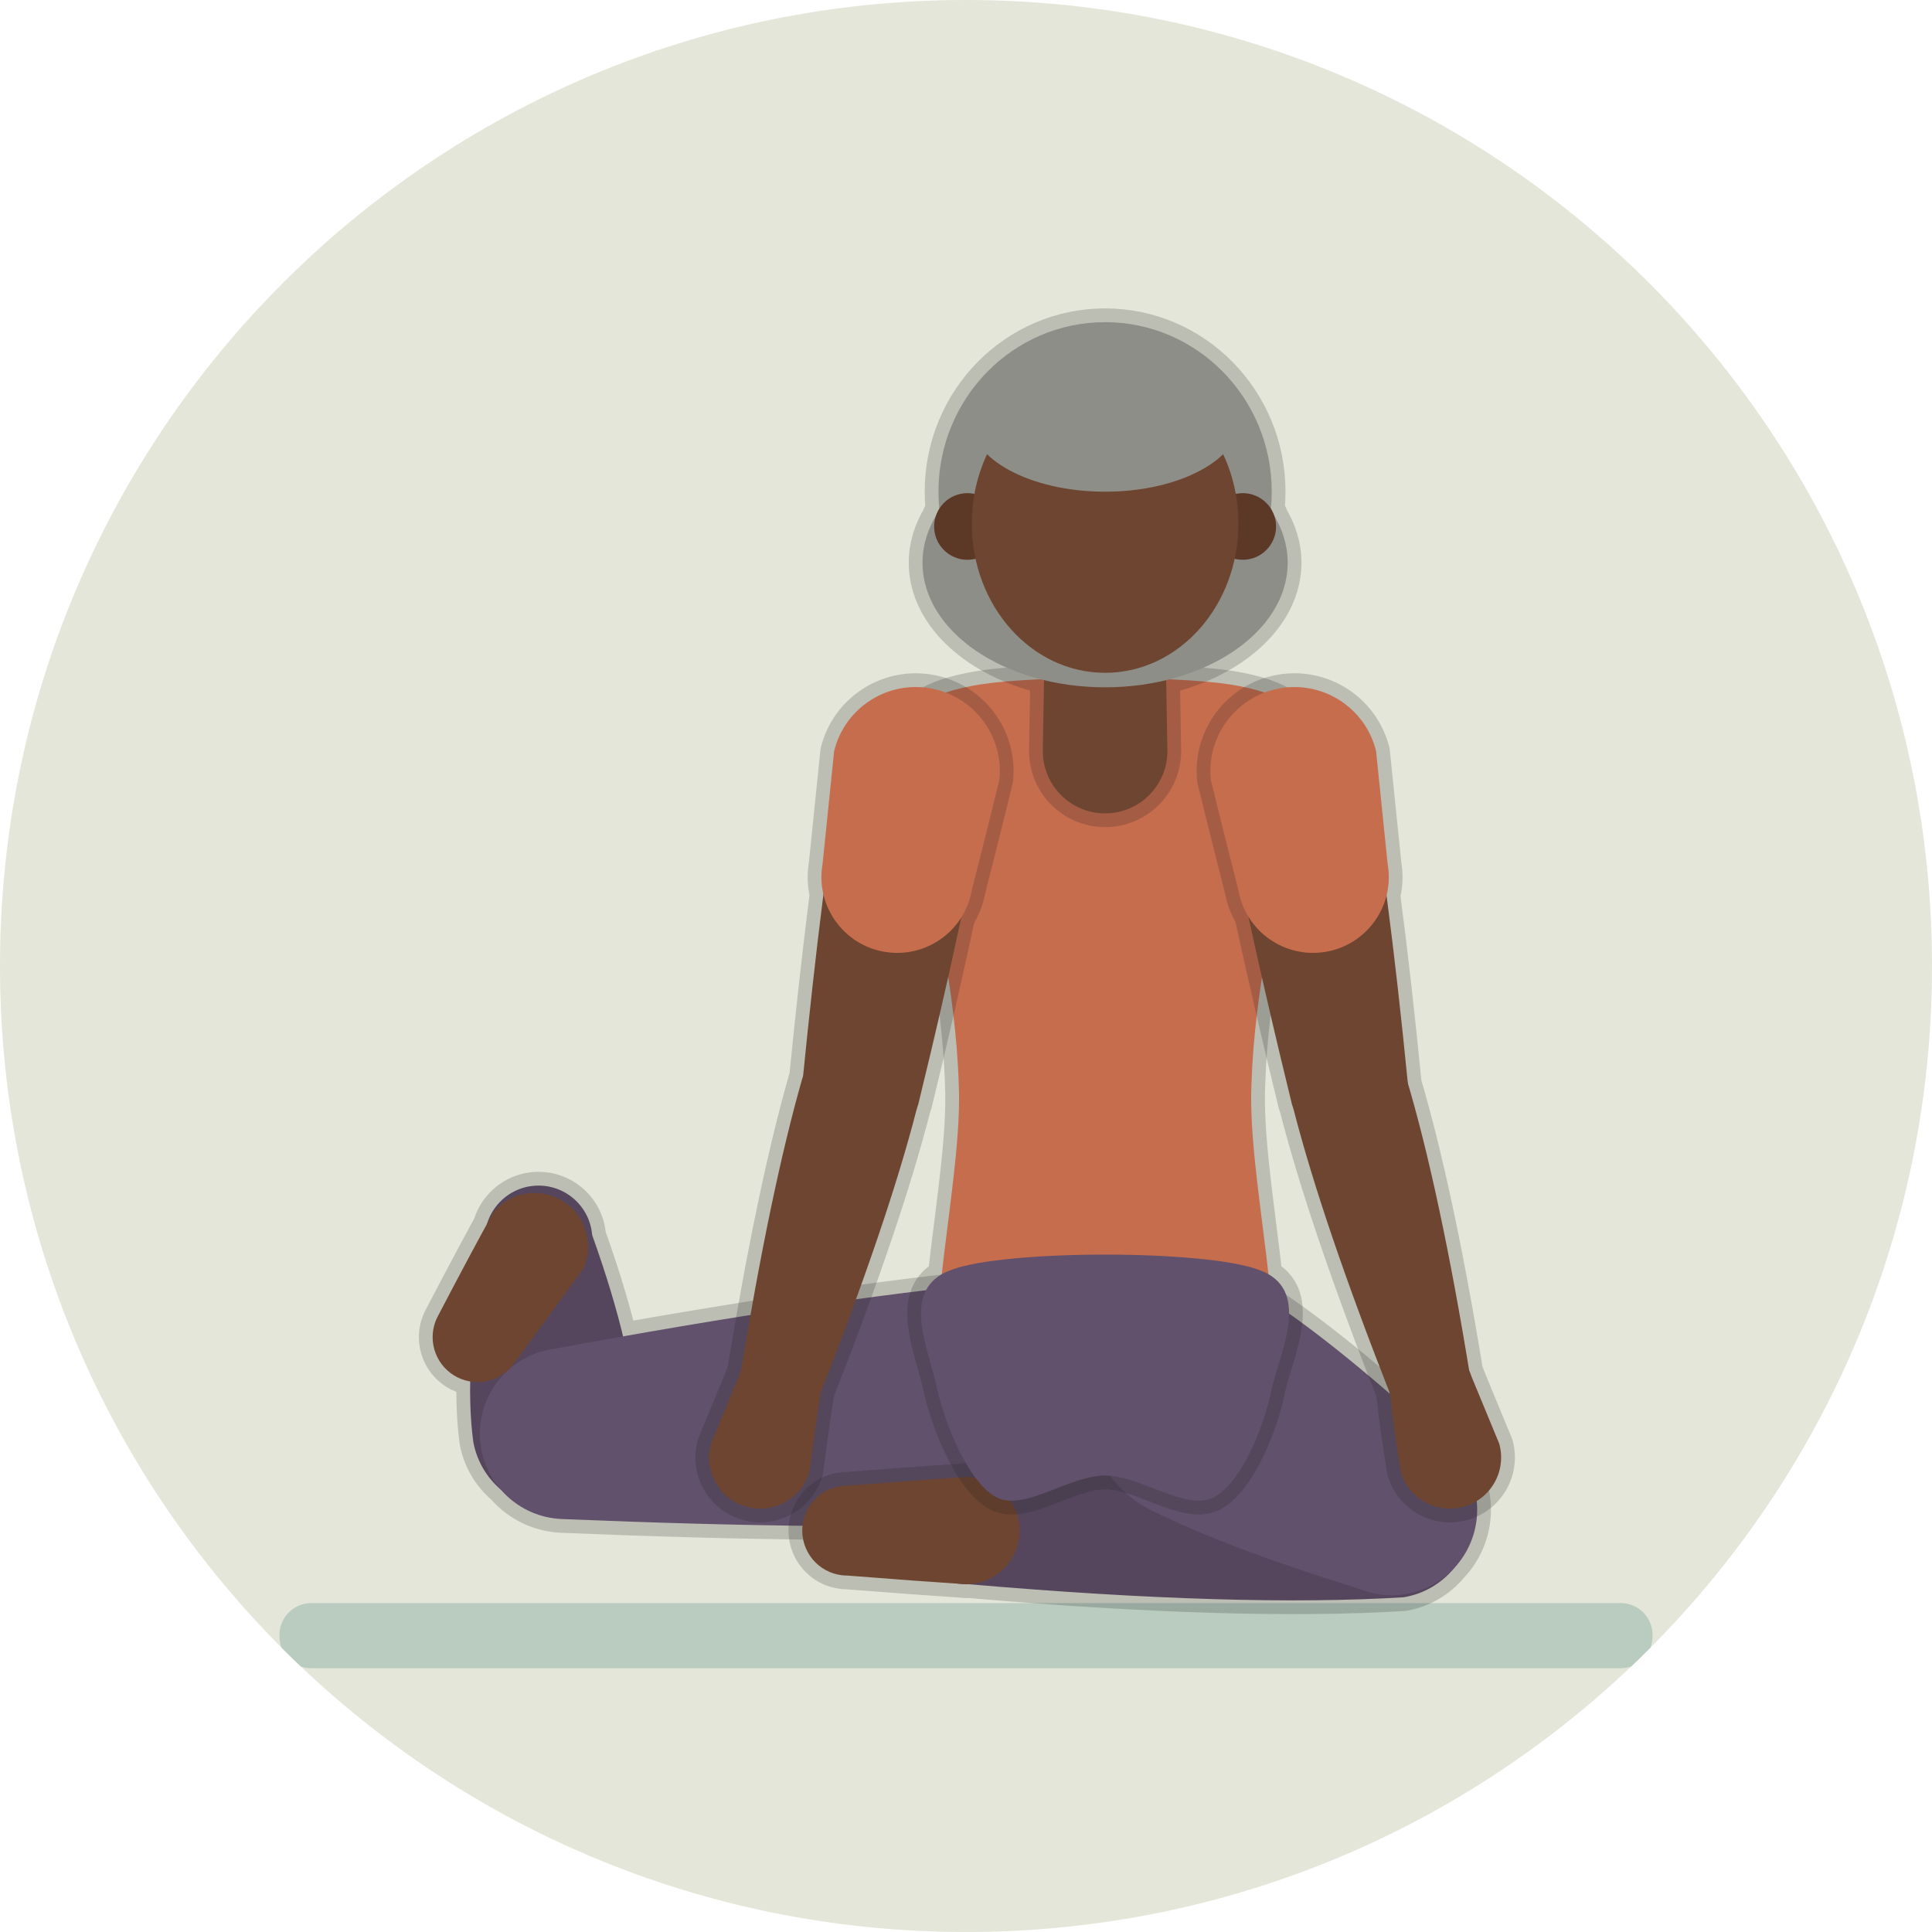
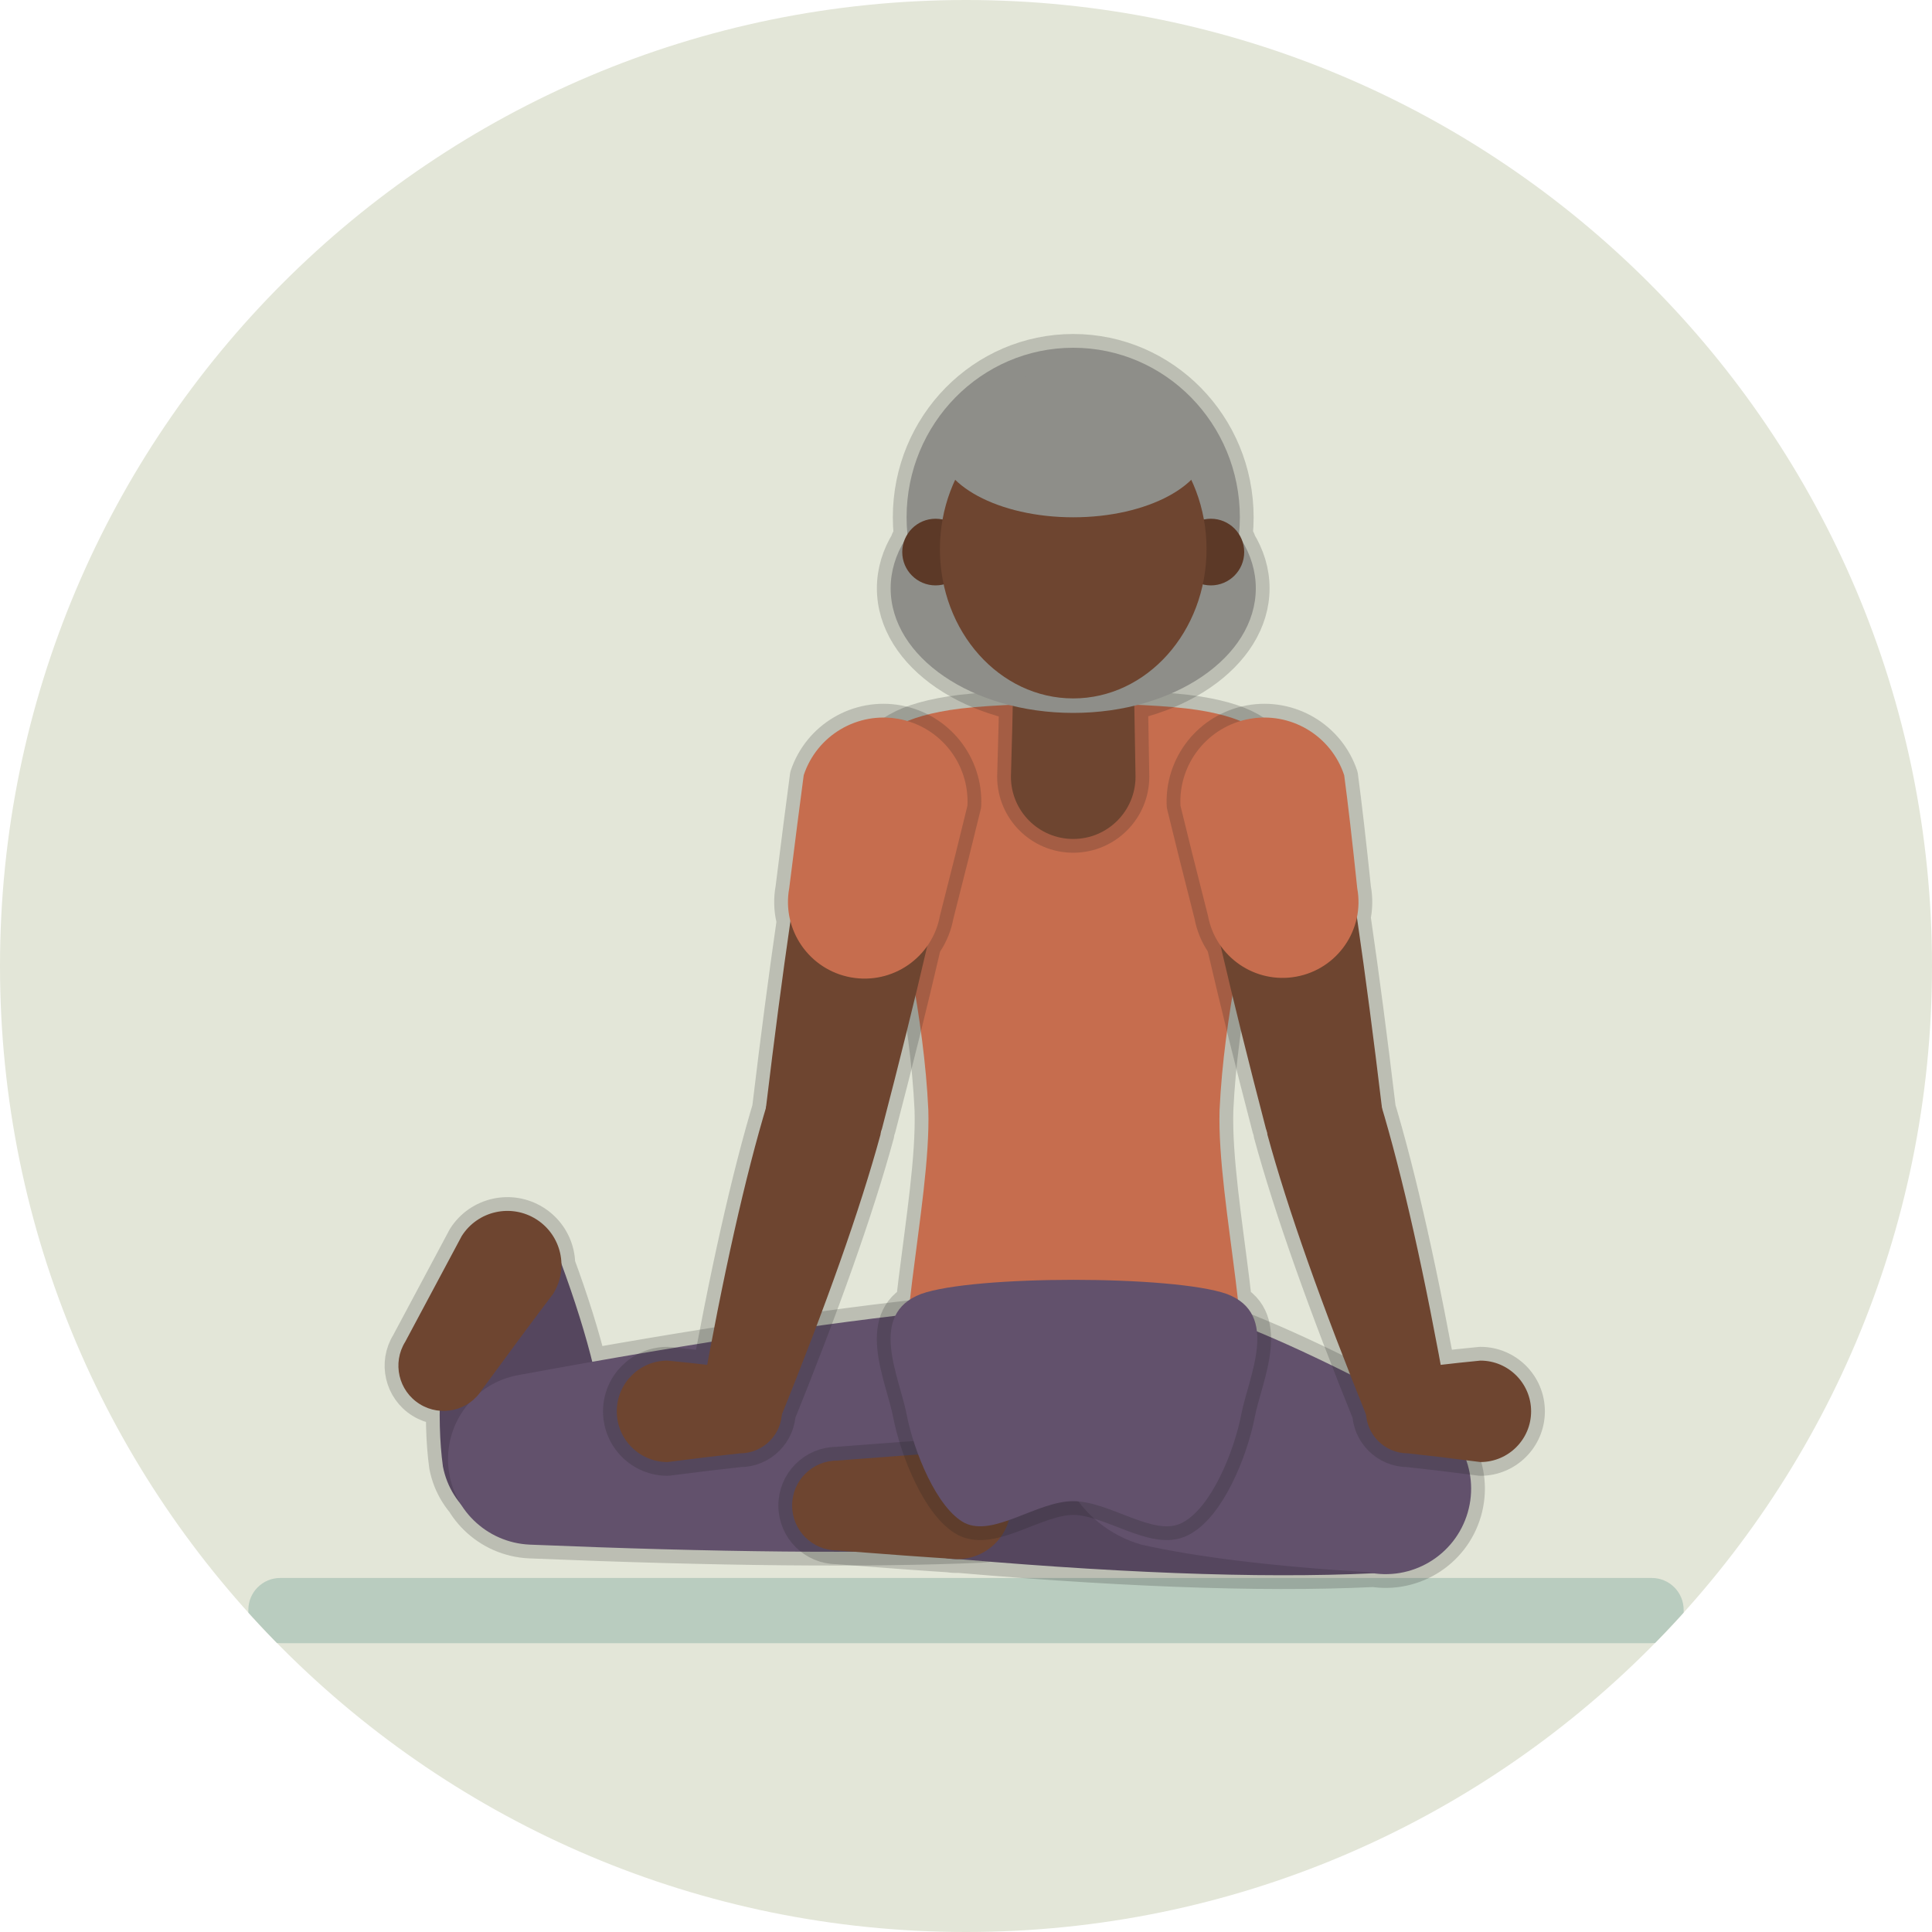
<svg xmlns="http://www.w3.org/2000/svg" viewBox="0 0 200 200" width="400" height="400" role="img" aria-label="Seated figure in profile, upright, with one bent leg in front and the other bent leg behind.">
  <circle cx="100" cy="100" r="100" fill="#E3E6D8" />
  <clipPath id="cb69t9c">
    <circle cx="100" cy="100" r="100" />
  </clipPath>
  <g clip-path="url(#cb69t9c)">
-     <g transform="translate(100.0 166.7) scale(1.500)">
-       <rect x="-47.38" y="-0.5" width="94.76" height="4.5" rx="2.2" fill="#B9CCBF" />
+     <g transform="translate(100.0 164.1) scale(1.500)">
+       <rect x="-49.527" y="-0.5" width="99.054" height="4.5" rx="2.2" fill="#B9CCBF" />
      <g>
-         <path d="M-22.7 -12.6Q-22.9 -17.8 -25.8 -25.9A3.7 3.7 0 0 0 -33.2 -25.3Q-34.7 -16.7 -34.0 -11.6A5.7 5.7 0 0 0 -22.7 -12.6ZM2.0 -22.6Q-9.7 -21.5 -28.7 -18.0A5.9 5.9 0 0 0 -27.9 -6.3Q-8.6 -5.5 3.2 -6.0A8.3 8.3 0 0 0 2.0 -22.6ZM-32.6 -27.5Q-34.1 -24.8 -36.5 -20.2A3.1 3.1 0 0 0 -31.3 -16.9Q-28.2 -21.1 -26.4 -23.6A3.7 3.7 0 0 0 -32.6 -27.5Z" fill="#1E1F1D" stroke="#1E1F1D" stroke-width="1.9" stroke-linejoin="round" opacity="0.2" />
-         <path d="M-22.7 -12.6Q-22.9 -17.8 -25.8 -25.9A3.7 3.7 0 0 0 -33.2 -25.3Q-34.7 -16.7 -34.0 -11.6A5.7 5.7 0 0 0 -22.7 -12.6Z" fill="#55465E" />
-         <path d="M2.0 -22.6Q-9.7 -21.5 -28.7 -18.0A5.9 5.9 0 0 0 -27.9 -6.3Q-8.6 -5.5 3.2 -6.0A8.3 8.3 0 0 0 2.0 -22.6Z" fill="#62516C" />
-         <path d="M-32.6 -27.5Q-34.1 -24.8 -36.5 -20.2A3.1 3.1 0 0 0 -31.3 -16.9Q-28.2 -21.1 -26.4 -23.6A3.7 3.7 0 0 0 -32.6 -27.5Z" fill="#6E4530" />
+         <path d="M-24.8 -9.2Q-25.0 -14.3 -28.0 -22.4A3.7 3.7 0 0 0 -35.3 -21.8Q-36.8 -13.3 -36.1 -8.2A5.7 5.7 0 0 0 -24.8 -9.2ZM-0.1 -19.1Q-11.9 -18.0 -30.9 -14.5A5.9 5.9 0 0 0 -30.1 -2.8Q-10.7 -2.0 1.0 -2.5A8.3 8.3 0 0 0 -0.1 -19.1ZM-34.8 -24.1Q-36.3 -21.3 -38.7 -16.8A3.1 3.1 0 0 0 -33.4 -13.5Q-30.4 -17.6 -28.5 -20.1A3.7 3.7 0 0 0 -34.8 -24.1Z" fill="#1E1F1D" stroke="#1E1F1D" stroke-width="1.9" stroke-linejoin="round" opacity="0.2" />
+         <path d="M-24.8 -9.2Q-25.0 -14.3 -28.0 -22.4A3.7 3.7 0 0 0 -35.3 -21.8Q-36.8 -13.3 -36.1 -8.2A5.7 5.7 0 0 0 -24.8 -9.2Z" fill="#55465E" />
+         <path d="M-0.1 -19.1Q-11.9 -18.0 -30.9 -14.5A5.9 5.9 0 0 0 -30.1 -2.8Q-10.7 -2.0 1.0 -2.5A8.3 8.3 0 0 0 -0.1 -19.1Z" fill="#62516C" />
+         <path d="M-34.8 -24.1Q-36.3 -21.3 -38.7 -16.8A3.1 3.1 0 0 0 -33.4 -13.5Q-30.4 -17.6 -28.5 -20.1A3.7 3.7 0 0 0 -34.8 -24.1Z" fill="#6E4530" />
      </g>
      <g>
-         <path d="M29.8 -12.2Q18.4 -12.1 -0.1 -9.2A3.7 3.7 0 0 0 0.2 -1.8Q18.8 -0.2 30.2 -0.9A5.7 5.7 0 0 0 29.8 -12.2ZM12.4 -7.1Q17.7 -4.4 27.1 -1.5A5.9 5.9 0 0 0 33.0 -11.6Q25.7 -18.3 20.8 -21.5A8.3 8.3 0 0 0 12.4 -7.1ZM0.0 -9.2Q-3.1 -9.0 -8.2 -8.6A3.1 3.1 0 0 0 -8.2 -2.4Q-3.1 -2.0 0.0 -1.8A3.7 3.7 0 0 0 0.0 -9.2Z" fill="#1E1F1D" stroke="#1E1F1D" stroke-width="1.9" stroke-linejoin="round" opacity="0.2" />
-         <path d="M29.8 -12.2Q18.4 -12.1 -0.1 -9.2A3.7 3.7 0 0 0 0.2 -1.8Q18.8 -0.2 30.2 -0.9A5.7 5.7 0 0 0 29.8 -12.2Z" fill="#55465E" />
-         <path d="M12.4 -7.1Q17.7 -4.4 27.1 -1.5A5.9 5.9 0 0 0 33.0 -11.6Q25.7 -18.3 20.8 -21.5A8.3 8.3 0 0 0 12.4 -7.1Z" fill="#62516C" />
-         <path d="M0.0 -9.2Q-3.1 -9.0 -8.2 -8.6A3.1 3.1 0 0 0 -8.2 -2.4Q-3.1 -2.0 0.0 -1.8A3.7 3.7 0 0 0 0.0 -9.2Z" fill="#6E4530" />
+         <path d="M29.1 -12.2Q17.7 -12.1 -0.8 -9.2A3.7 3.7 0 0 0 -0.5 -1.8Q18.2 -0.2 29.5 -0.9A5.7 5.7 0 0 0 29.1 -12.2ZM12.1 -2.8Q17.9 -1.5 27.7 -0.9A5.9 5.9 0 0 0 31.0 -12.2Q22.3 -16.9 16.7 -18.8A8.3 8.3 0 0 0 12.1 -2.8ZM-0.6 -9.2Q-3.8 -9.0 -8.9 -8.6A3.1 3.1 0 0 0 -8.9 -2.4Q-3.8 -2.0 -0.6 -1.8A3.7 3.7 0 0 0 -0.6 -9.2Z" fill="#1E1F1D" stroke="#1E1F1D" stroke-width="1.9" stroke-linejoin="round" opacity="0.2" />
+         <path d="M29.1 -12.2Q17.7 -12.1 -0.8 -9.2A3.7 3.7 0 0 0 -0.5 -1.8Q18.2 -0.2 29.5 -0.9A5.7 5.7 0 0 0 29.1 -12.2Z" fill="#55465E" />
+         <path d="M12.1 -2.8Q17.9 -1.5 27.7 -0.9A5.9 5.9 0 0 0 31.0 -12.2Q22.3 -16.9 16.7 -18.8A8.3 8.3 0 0 0 12.1 -2.8Z" fill="#62516C" />
+         <path d="M-0.6 -9.2Q-3.8 -9.0 -8.9 -8.6A3.1 3.1 0 0 0 -8.9 -2.4Q-3.8 -2.0 -0.6 -1.8A3.7 3.7 0 0 0 -0.6 -9.2Z" fill="#6E4530" />
      </g>
      <g>
-         <path d="M-1.5 -14.3C-3.2 -18.6 -0.2 -29.8 -0.5 -36.3C-0.7 -42.8 -2.3 -49.3 -3.0 -53.3C-3.7 -57.3 -5.4 -58.5 -4.7 -60.3C-4.1 -62.1 -2.8 -63.3 1.0 -63.9C4.8 -64.5 14.3 -64.5 18.2 -63.9C22.0 -63.3 23.3 -62.1 23.9 -60.3C24.6 -58.5 22.9 -57.3 22.2 -53.3C21.5 -49.3 19.9 -42.8 19.7 -36.3C19.4 -29.8 22.4 -18.6 20.7 -14.3C19.0 -10.0 13.3 -10.3 9.6 -10.3C5.9 -10.3 0.1 -10.0 -1.5 -14.3ZM-2.0 -15.3C-2.5 -17.9 -4.7 -22.2 -1.0 -23.5C2.7 -24.9 16.5 -24.9 20.2 -23.5C23.9 -22.2 21.7 -17.9 21.1 -15.3C20.6 -12.7 19.0 -8.8 17.1 -7.8C15.2 -6.8 12.1 -9.3 9.6 -9.3C7.1 -9.3 4.0 -6.8 2.1 -7.8C0.2 -8.8 -1.4 -12.7 -2.0 -15.3Z" fill="#1E1F1D" stroke="#1E1F1D" stroke-width="1.9" stroke-linejoin="round" opacity="0.2" />
-         <path d="M-1.5 -14.3C-3.2 -18.6 -0.2 -29.8 -0.5 -36.3C-0.7 -42.8 -2.3 -49.3 -3.0 -53.3C-3.7 -57.3 -5.4 -58.5 -4.7 -60.3C-4.1 -62.1 -2.8 -63.3 1.0 -63.9C4.8 -64.5 14.3 -64.5 18.2 -63.9C22.0 -63.3 23.3 -62.1 23.9 -60.3C24.6 -58.5 22.9 -57.3 22.2 -53.3C21.5 -49.3 19.9 -42.8 19.7 -36.3C19.4 -29.8 22.4 -18.6 20.7 -14.3C19.0 -10.0 13.3 -10.3 9.6 -10.3C5.9 -10.3 0.1 -10.0 -1.5 -14.3Z" fill="#C66D4E" />
-         <path d="M-2.0 -15.3C-2.5 -17.9 -4.7 -22.2 -1.0 -23.5C2.7 -24.9 16.5 -24.9 20.2 -23.5C23.9 -22.2 21.7 -17.9 21.1 -15.3C20.6 -12.7 19.0 -8.8 17.1 -7.8C15.2 -6.8 12.1 -9.3 9.6 -9.3C7.1 -9.3 4.0 -6.8 2.1 -7.8C0.2 -8.8 -1.4 -12.7 -2.0 -15.3Z" fill="#62516C" />
+         <path d="M-3.7 -10.8C-5.4 -15.2 -2.4 -26.3 -2.6 -32.8C-2.9 -39.3 -4.5 -45.8 -5.2 -49.8C-5.9 -53.8 -7.6 -55.1 -6.9 -56.8C-6.2 -58.6 -4.9 -59.8 -1.1 -60.4C2.7 -61.0 12.2 -61.0 16.0 -60.4C19.8 -59.8 21.1 -58.6 21.8 -56.8C22.5 -55.1 20.8 -53.8 20.1 -49.8C19.4 -45.8 17.8 -39.3 17.5 -32.8C17.3 -26.3 20.3 -15.2 18.6 -10.8C16.9 -6.5 11.2 -6.8 7.4 -6.8C3.7 -6.8 -2.0 -6.5 -3.7 -10.8ZM-4.1 -11.8C-4.6 -14.4 -6.8 -18.7 -3.1 -20.1C0.5 -21.4 14.3 -21.4 18.0 -20.1C21.7 -18.7 19.5 -14.4 19.0 -11.8C18.5 -9.2 16.9 -5.3 14.9 -4.3C13.0 -3.3 9.9 -5.8 7.4 -5.8C4.9 -5.8 1.9 -3.3 -0.1 -4.3C-2.0 -5.3 -3.6 -9.2 -4.1 -11.8Z" fill="#1E1F1D" stroke="#1E1F1D" stroke-width="1.9" stroke-linejoin="round" opacity="0.2" />
+         <path d="M-3.7 -10.8C-5.4 -15.2 -2.4 -26.3 -2.6 -32.8C-2.9 -39.3 -4.5 -45.8 -5.2 -49.8C-5.9 -53.8 -7.6 -55.1 -6.9 -56.8C-6.2 -58.6 -4.9 -59.8 -1.1 -60.4C2.7 -61.0 12.2 -61.0 16.0 -60.4C19.8 -59.8 21.1 -58.6 21.8 -56.8C22.5 -55.1 20.8 -53.8 20.1 -49.8C19.4 -45.8 17.8 -39.3 17.5 -32.8C17.3 -26.3 20.3 -15.2 18.6 -10.8C16.9 -6.5 11.2 -6.8 7.4 -6.8C3.7 -6.8 -2.0 -6.5 -3.7 -10.8Z" fill="#C66D4E" />
+         <path d="M-4.1 -11.8C-4.6 -14.4 -6.8 -18.7 -3.1 -20.1C0.5 -21.4 14.3 -21.4 18.0 -20.1C21.7 -18.7 19.5 -14.4 19.0 -11.8C18.5 -9.2 16.9 -5.3 14.9 -4.3C13.0 -3.3 9.9 -5.8 7.4 -5.8C4.9 -5.8 1.9 -3.3 -0.1 -4.3C-2.0 -5.3 -3.6 -9.2 -4.1 -11.8Z" fill="#62516C" />
      </g>
      <g>
-         <path d="M-8.4 -59.2Q-9.9 -50.5 -11.3 -36.3A4.1 4.1 0 0 0 -3.3 -34.9Q0.1 -48.8 1.5 -57.4A5.0 5.0 0 0 0 -8.4 -59.2ZM-9.1 -59.3Q-9.4 -56.3 -9.9 -51.5A5.2 5.2 0 0 0 0.4 -49.7Q1.6 -54.4 2.3 -57.3A5.8 5.8 0 0 0 -9.1 -59.3ZM-11.3 -36.7Q-13.5 -29.0 -15.6 -16.1A2.8 2.8 0 0 0 -10.2 -14.6Q-5.4 -26.8 -3.4 -34.6A4.1 4.1 0 0 0 -11.3 -36.7ZM-15.7 -16.1Q-16.4 -14.4 -17.6 -11.5A3.5 3.5 0 0 0 -10.8 -9.6Q-10.4 -12.7 -10.1 -14.6A2.9 2.9 0 0 0 -15.7 -16.1Z" fill="#1E1F1D" stroke="#1E1F1D" stroke-width="1.9" stroke-linejoin="round" opacity="0.2" />
-         <path d="M-8.4 -59.2Q-9.9 -50.5 -11.3 -36.3A4.1 4.1 0 0 0 -3.3 -34.9Q0.1 -48.8 1.5 -57.4A5.0 5.0 0 0 0 -8.4 -59.2Z" fill="#6E4530" />
-         <path d="M-9.1 -59.3Q-9.4 -56.3 -9.9 -51.5A5.2 5.2 0 0 0 0.4 -49.7Q1.6 -54.4 2.3 -57.3A5.8 5.8 0 0 0 -9.1 -59.3Z" fill="#C66D4E" />
-         <path d="M-11.3 -36.7Q-13.5 -29.0 -15.6 -16.1A2.8 2.8 0 0 0 -10.2 -14.6Q-5.4 -26.8 -3.4 -34.6A4.1 4.1 0 0 0 -11.3 -36.7Z" fill="#6E4530" />
-         <path d="M-15.7 -16.1Q-16.4 -14.4 -17.6 -11.5A3.5 3.5 0 0 0 -10.8 -9.6Q-10.4 -12.7 -10.1 -14.6A2.9 2.9 0 0 0 -15.7 -16.1Z" fill="#6E4530" />
+         <path d="M-10.5 -55.7Q-12.1 -47.2 -13.8 -33.0A4.1 4.1 0 0 0 -5.8 -31.5Q-2.2 -45.3 -0.6 -53.9A5.0 5.0 0 0 0 -10.5 -55.7ZM-11.2 -55.9Q-11.6 -52.9 -12.2 -48.1A5.2 5.2 0 0 0 -1.8 -46.2Q-0.6 -50.9 0.1 -53.8A5.8 5.8 0 0 0 -11.2 -55.9ZM-13.7 -33.3Q-16.0 -25.7 -18.3 -12.8A2.8 2.8 0 0 0 -12.9 -11.3Q-8.0 -23.4 -5.9 -31.1A4.1 4.1 0 0 0 -13.7 -33.3ZM-15.6 -14.9Q-17.5 -15.2 -20.6 -15.5A3.5 3.5 0 0 0 -20.6 -8.5Q-17.5 -8.9 -15.6 -9.1A2.9 2.9 0 0 0 -15.6 -14.9Z" fill="#1E1F1D" stroke="#1E1F1D" stroke-width="1.9" stroke-linejoin="round" opacity="0.2" />
+         <path d="M-10.5 -55.7Q-12.1 -47.2 -13.8 -33.0A4.1 4.1 0 0 0 -5.8 -31.5Q-2.2 -45.3 -0.6 -53.9A5.0 5.0 0 0 0 -10.5 -55.7Z" fill="#6E4530" />
+         <path d="M-11.2 -55.9Q-11.6 -52.9 -12.2 -48.1A5.2 5.2 0 0 0 -1.8 -46.2Q-0.6 -50.9 0.1 -53.8A5.8 5.8 0 0 0 -11.2 -55.9Z" fill="#C66D4E" />
+         <path d="M-13.7 -33.3Q-16.0 -25.7 -18.3 -12.8A2.8 2.8 0 0 0 -12.9 -11.3Q-8.0 -23.4 -5.9 -31.1A4.1 4.1 0 0 0 -13.7 -33.3Z" fill="#6E4530" />
+         <path d="M-15.6 -14.9Q-17.5 -15.2 -20.6 -15.5A3.5 3.5 0 0 0 -20.6 -8.5Q-17.5 -8.9 -15.6 -9.1A2.9 2.9 0 0 0 -15.6 -14.9Z" fill="#6E4530" />
      </g>
      <g>
-         <path d="M17.6 -57.4Q19.1 -48.8 22.5 -34.9A4.1 4.1 0 0 0 30.5 -36.3Q29.1 -50.5 27.5 -59.2A5.0 5.0 0 0 0 17.6 -57.4ZM16.9 -57.3Q17.6 -54.4 18.8 -49.7A5.2 5.2 0 0 0 29.1 -51.5Q28.6 -56.3 28.3 -59.3A5.8 5.8 0 0 0 16.9 -57.3ZM22.6 -34.6Q24.6 -26.8 29.4 -14.6A2.8 2.8 0 0 0 34.8 -16.1Q32.7 -29.0 30.4 -36.7A4.1 4.1 0 0 0 22.6 -34.6ZM29.3 -14.6Q29.5 -12.7 30.0 -9.6A3.5 3.5 0 0 0 36.8 -11.5Q35.6 -14.4 34.9 -16.1A2.9 2.9 0 0 0 29.3 -14.6Z" fill="#1E1F1D" stroke="#1E1F1D" stroke-width="1.9" stroke-linejoin="round" opacity="0.2" />
-         <path d="M17.6 -57.4Q19.1 -48.8 22.5 -34.9A4.1 4.1 0 0 0 30.5 -36.3Q29.1 -50.5 27.5 -59.2A5.0 5.0 0 0 0 17.6 -57.4Z" fill="#6E4530" />
-         <path d="M16.9 -57.3Q17.6 -54.4 18.8 -49.7A5.2 5.2 0 0 0 29.1 -51.5Q28.6 -56.3 28.3 -59.3A5.8 5.8 0 0 0 16.9 -57.3Z" fill="#C66D4E" />
-         <path d="M22.6 -34.6Q24.6 -26.8 29.4 -14.6A2.8 2.8 0 0 0 34.8 -16.1Q32.7 -29.0 30.4 -36.7A4.1 4.1 0 0 0 22.6 -34.6Z" fill="#6E4530" />
-         <path d="M29.3 -14.6Q29.5 -12.7 30.0 -9.6A3.5 3.5 0 0 0 36.8 -11.5Q35.6 -14.4 34.9 -16.1A2.9 2.9 0 0 0 29.3 -14.6Z" fill="#6E4530" />
+         <path d="M15.5 -53.9Q17.1 -45.3 20.7 -31.5A4.1 4.1 0 0 0 28.7 -33.0Q27.0 -47.2 25.4 -55.7A5.0 5.0 0 0 0 15.5 -53.9ZM14.8 -53.8Q15.5 -50.9 16.7 -46.2A5.2 5.2 0 0 0 27.0 -48.1Q26.5 -52.9 26.1 -55.9A5.8 5.8 0 0 0 14.8 -53.8ZM20.8 -31.1Q22.9 -23.4 27.8 -11.3A2.8 2.8 0 0 0 33.2 -12.8Q30.9 -25.7 28.6 -33.3A4.1 4.1 0 0 0 20.8 -31.1ZM30.5 -9.1Q32.4 -8.9 35.5 -8.5A3.5 3.5 0 0 0 35.5 -15.5Q32.4 -15.2 30.5 -14.9A2.9 2.9 0 0 0 30.5 -9.1Z" fill="#1E1F1D" stroke="#1E1F1D" stroke-width="1.9" stroke-linejoin="round" opacity="0.2" />
+         <path d="M15.5 -53.9Q17.1 -45.3 20.7 -31.5A4.1 4.1 0 0 0 28.7 -33.0Q27.0 -47.2 25.4 -55.7A5.0 5.0 0 0 0 15.5 -53.9Z" fill="#6E4530" />
+         <path d="M14.8 -53.8Q15.5 -50.9 16.7 -46.2A5.2 5.2 0 0 0 27.0 -48.1Q26.5 -52.9 26.1 -55.9A5.8 5.8 0 0 0 14.8 -53.8Z" fill="#C66D4E" />
+         <path d="M20.8 -31.1Q22.9 -23.4 27.8 -11.3A2.8 2.8 0 0 0 33.2 -12.8Q30.9 -25.7 28.6 -33.3A4.1 4.1 0 0 0 20.8 -31.1Z" fill="#6E4530" />
+         <path d="M30.5 -9.1Q32.4 -8.9 35.5 -8.5A3.5 3.5 0 0 0 35.5 -15.5Q32.4 -15.2 30.5 -14.9A2.9 2.9 0 0 0 30.5 -9.1Z" fill="#6E4530" />
      </g>
      <g>
-         <path d="M13.9 -59.3Q13.8 -65.6 13.6 -75.8A4.0 4.0 0 0 0 5.6 -75.8Q5.4 -65.6 5.3 -59.3A4.3 4.3 0 0 0 13.9 -59.3ZM9.6 -65.5A11.5 11.7 0.0 1 0 9.6 -88.9A11.5 11.7 0.0 1 0 9.6 -65.5ZM9.6 -63.7A12.6 8.6 0.0 1 0 9.6 -80.9A12.6 8.6 0.0 1 0 9.6 -63.7ZM19.1 -72.5A2.3 2.3 0.0 1 0 19.1 -77.1A2.3 2.3 0.0 1 0 19.1 -72.5ZM0.1 -72.5A2.3 2.3 0.0 1 0 0.1 -77.1A2.3 2.3 0.0 1 0 0.1 -72.5ZM9.6 -64.7A9.2 10.3 0.0 1 0 9.6 -85.3A9.2 10.3 0.0 1 0 9.6 -64.7ZM9.6 -77.2A9.3 5.0 0.0 1 0 9.6 -87.2A9.3 5.0 0.0 1 0 9.6 -77.2Z" fill="#1E1F1D" stroke="#1E1F1D" stroke-width="1.9" stroke-linejoin="round" opacity="0.2" />
-         <path d="M13.9 -59.3Q13.8 -65.6 13.6 -75.8A4.0 4.0 0 0 0 5.6 -75.8Q5.4 -65.6 5.3 -59.3A4.3 4.3 0 0 0 13.9 -59.3Z" fill="#6E4530" />
-         <path d="M9.6 -65.5A11.5 11.7 0.0 1 0 9.6 -88.9A11.5 11.7 0.0 1 0 9.6 -65.5Z" fill="#8E8E89" />
-         <path d="M9.6 -63.7A12.6 8.6 0.0 1 0 9.6 -80.9A12.6 8.6 0.0 1 0 9.6 -63.7Z" fill="#8E8E89" />
-         <path d="M19.1 -72.5A2.3 2.3 0.0 1 0 19.1 -77.1A2.3 2.3 0.0 1 0 19.1 -72.5Z" fill="#5C3927" />
-         <path d="M0.1 -72.5A2.3 2.3 0.0 1 0 0.1 -77.1A2.3 2.3 0.0 1 0 0.1 -72.5Z" fill="#5C3927" />
-         <path d="M9.6 -64.7A9.2 10.3 0.0 1 0 9.6 -85.3A9.2 10.3 0.0 1 0 9.6 -64.7Z" fill="#6E4530" />
-         <path d="M9.6 -77.2A9.3 5.0 0.0 1 0 9.6 -87.2A9.3 5.0 0.0 1 0 9.6 -77.2Z" fill="#8E8E89" />
+         <path d="M11.7 -55.8Q11.6 -62.1 11.4 -72.3A4.0 4.0 0 0 0 3.4 -72.3Q3.3 -62.1 3.1 -55.8A4.3 4.3 0 0 0 11.7 -55.8ZM7.4 -62.0A11.5 11.7 0.0 1 0 7.4 -85.4A11.5 11.7 0.0 1 0 7.4 -62.0ZM7.4 -60.2A12.6 8.6 0.0 1 0 7.4 -77.4A12.6 8.6 0.0 1 0 7.4 -60.2ZM16.9 -69.0A2.3 2.3 0.0 1 0 16.9 -73.6A2.3 2.3 0.0 1 0 16.9 -69.0ZM-2.1 -69.0A2.3 2.3 0.0 1 0 -2.1 -73.6A2.3 2.3 0.0 1 0 -2.1 -69.0ZM7.4 -61.2A9.2 10.3 0.0 1 0 7.4 -81.8A9.2 10.3 0.0 1 0 7.4 -61.2ZM7.4 -73.7A9.3 5.0 0.0 1 0 7.4 -83.7A9.3 5.0 0.0 1 0 7.4 -73.7Z" fill="#1E1F1D" stroke="#1E1F1D" stroke-width="1.9" stroke-linejoin="round" opacity="0.2" />
+         <path d="M11.7 -55.8Q11.6 -62.1 11.4 -72.3A4.0 4.0 0 0 0 3.4 -72.3Q3.3 -62.1 3.1 -55.8A4.3 4.3 0 0 0 11.7 -55.8Z" fill="#6E4530" />
+         <path d="M7.4 -62.0A11.5 11.7 0.0 1 0 7.4 -85.4A11.5 11.7 0.0 1 0 7.4 -62.0Z" fill="#8E8E89" />
+         <path d="M7.4 -60.2A12.6 8.6 0.0 1 0 7.4 -77.4A12.6 8.6 0.0 1 0 7.4 -60.2Z" fill="#8E8E89" />
+         <path d="M16.9 -69.0A2.3 2.3 0.0 1 0 16.9 -73.6A2.3 2.3 0.0 1 0 16.9 -69.0Z" fill="#5C3927" />
+         <path d="M-2.1 -69.0A2.3 2.3 0.0 1 0 -2.1 -73.6A2.3 2.3 0.0 1 0 -2.1 -69.0Z" fill="#5C3927" />
+         <path d="M7.4 -61.2A9.2 10.3 0.0 1 0 7.4 -81.8A9.2 10.3 0.0 1 0 7.4 -61.2Z" fill="#6E4530" />
+         <path d="M7.4 -73.7A9.3 5.0 0.0 1 0 7.4 -83.7A9.3 5.0 0.0 1 0 7.4 -73.7Z" fill="#8E8E89" />
      </g>
    </g>
  </g>
</svg>
